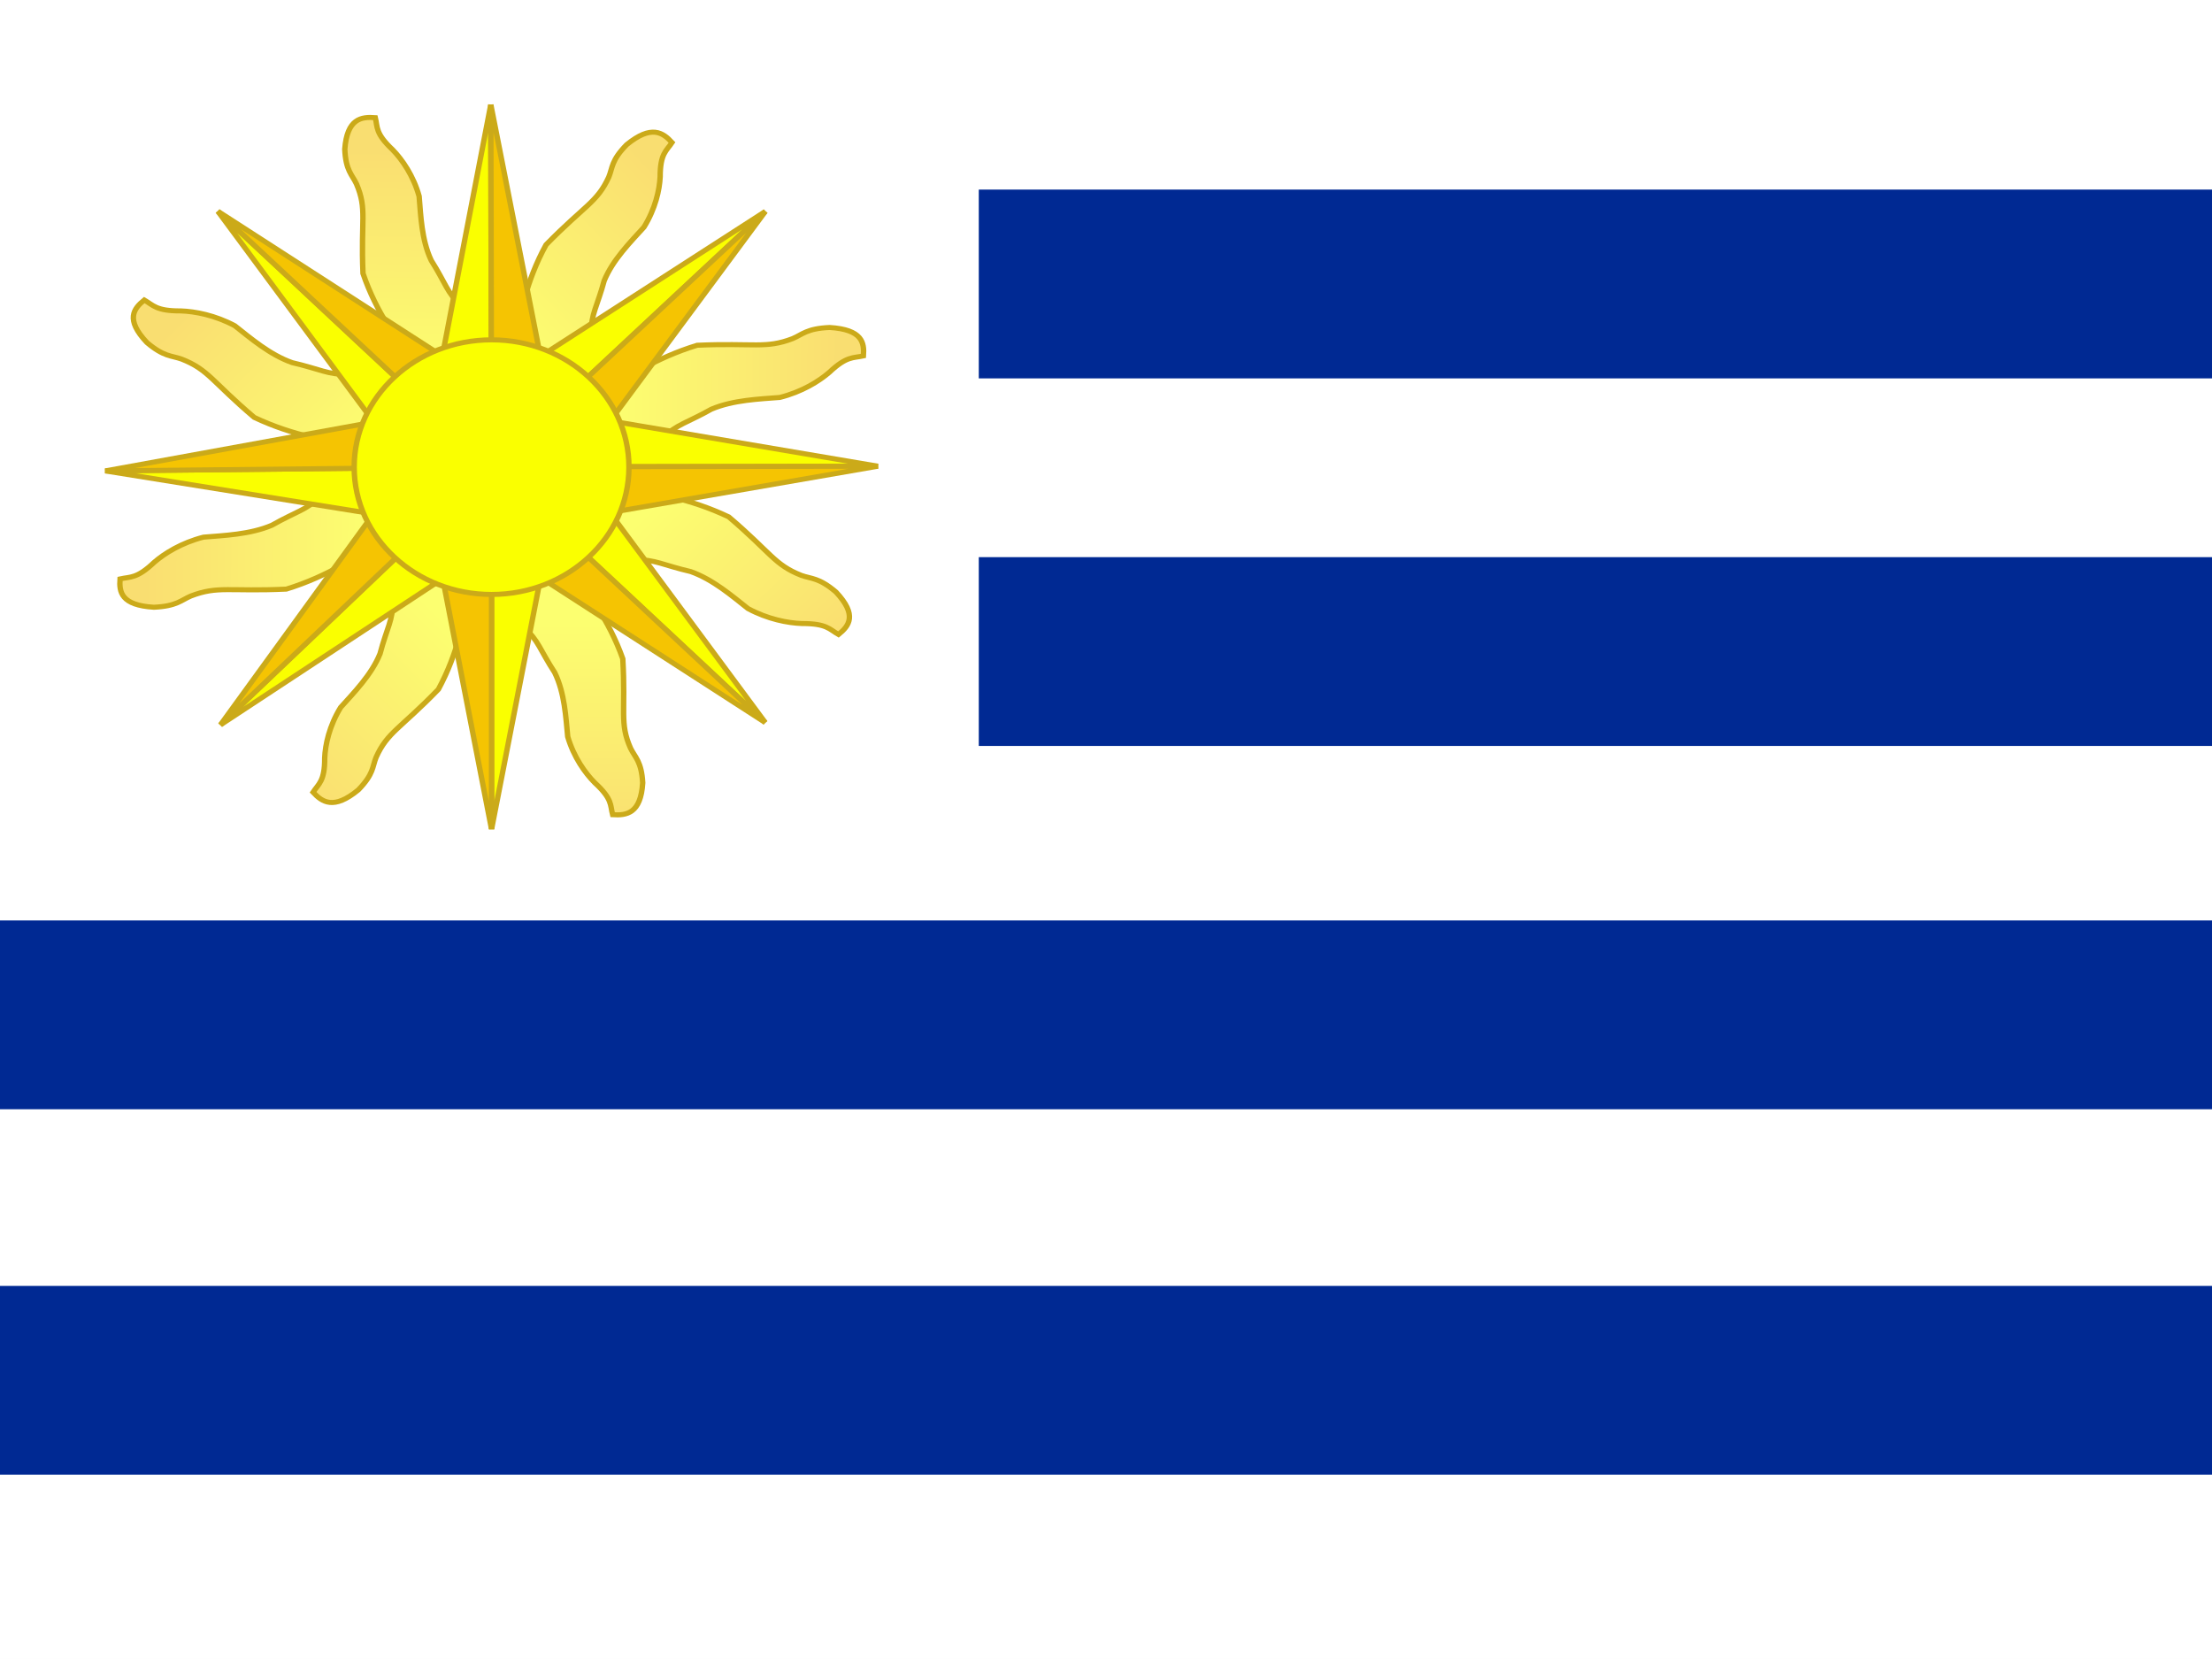
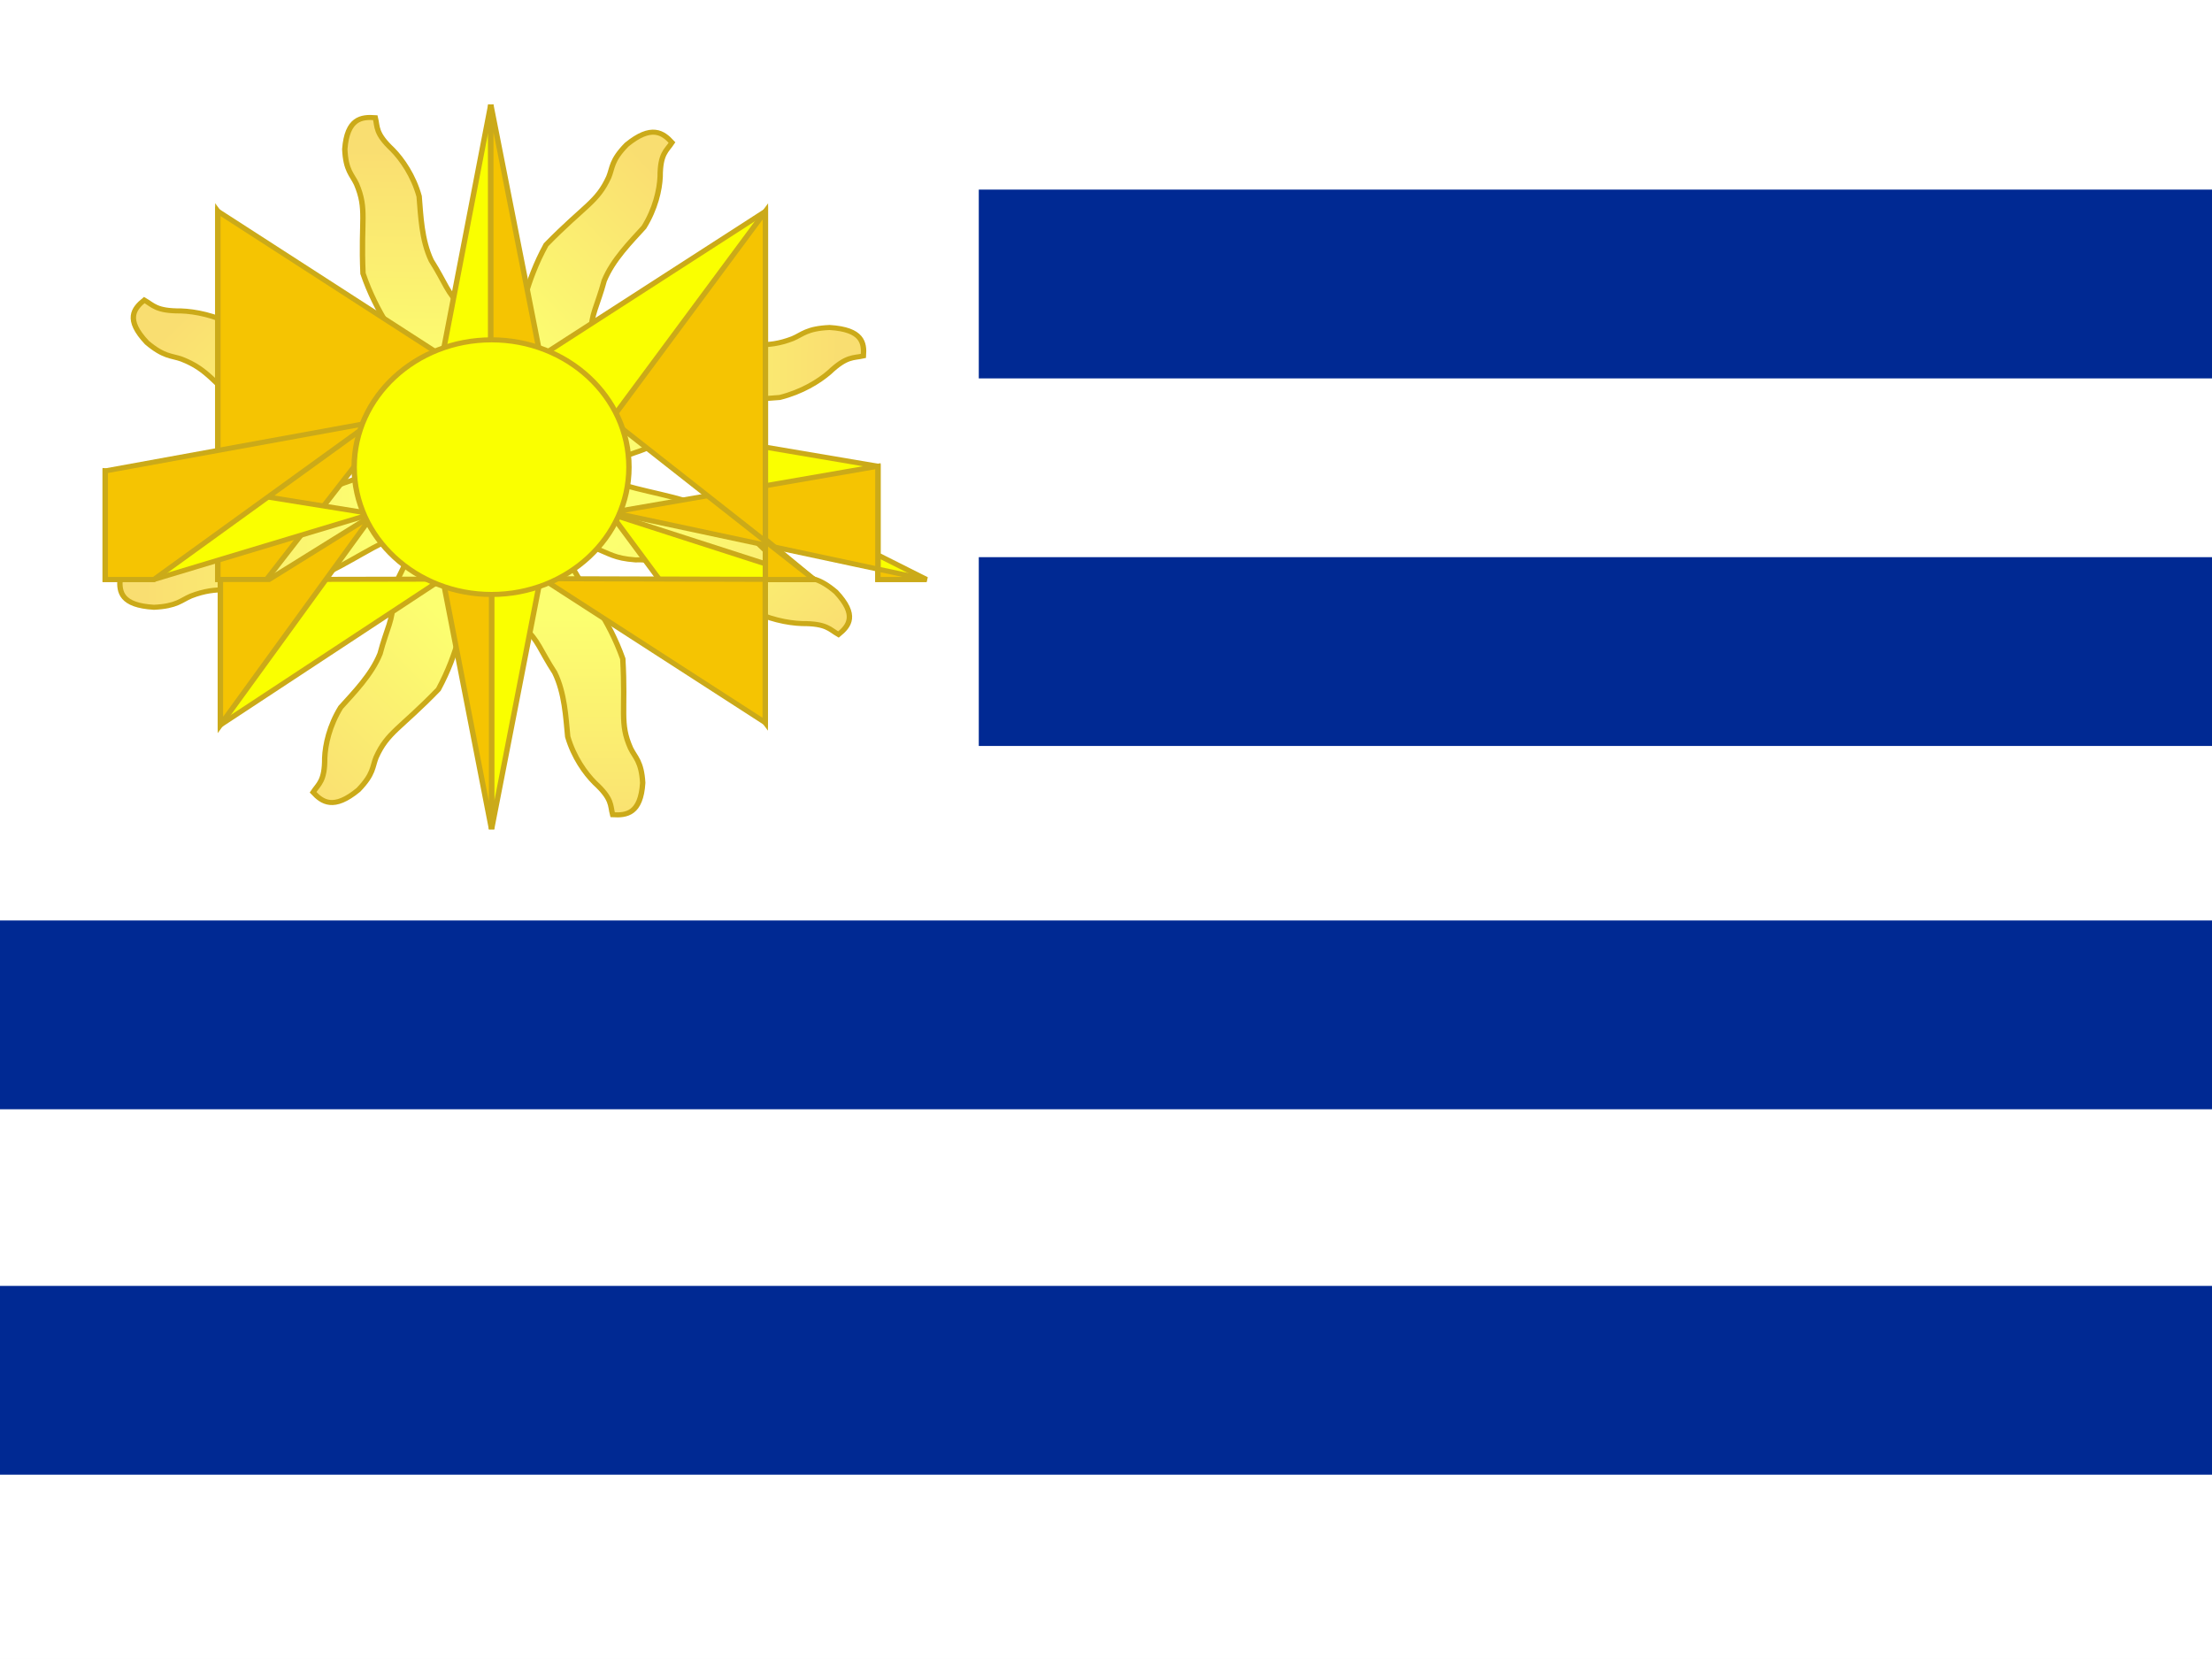
- <svg xmlns="http://www.w3.org/2000/svg" xmlns:xlink="http://www.w3.org/1999/xlink" id="svg832" height="480" width="640" version="1.0" y="0" x="0">
-   <defs id="defs834">
-     <linearGradient id="linearGradient583">
-       <stop id="stop584" stop-color="#faff00" offset="0" />
-       <stop id="stop585" stop-color="#f5c402" offset="1" />
+ <svg xmlns="http://www.w3.org/2000/svg" xmlns:xlink="http://www.w3.org/1999/xlink" viewBox="0 0 640 480">
+   <defs>
+     <clipPath id="0">
+       <path d="m0 0h640v512h-640z" />
+     </clipPath>
+     <linearGradient id="6" y2="459.27" xlink:href="#4" gradientUnits="userSpaceOnUse" x2="0" gradientTransform="matrix(.00521-.77508 1.37615.01053-371.84 498.74)" y1="360.52" />
+     <linearGradient id="7" y2="459.27" xlink:href="#4" gradientUnits="userSpaceOnUse" x2="0" gradientTransform="matrix(-.51572.54605-.96951-1.04181 390.96 726.4)" y1="360.52" />
+     <linearGradient id="8" y2="459.27" xlink:href="#4" gradientUnits="userSpaceOnUse" x2="0" gradientTransform="matrix(-.50826-.55395.98355-1.02677-212.76 802.79)" y1="360.52" />
+     <linearGradient id="9" y2="459.27" xlink:href="#4" gradientUnits="userSpaceOnUse" x2="0" gradientTransform="matrix(-.72659-.01003.0178-1.4678 101.58 898.93)" y1="360.52" />
+     <linearGradient id="5" y2="459.27" xlink:href="#4" gradientUnits="userSpaceOnUse" x2="0" gradientTransform="matrix(.51684-.54484.96736 1.04408-283.29 162.58)" y1="360.52" />
+     <linearGradient id="4">
+       <stop stop-color="#faff00" />
+       <stop stop-color="#f5c402" offset="1" />
    </linearGradient>
-     <linearGradient id="linearGradient3751" y2="459.27" xlink:href="#linearGradient583" gradientUnits="userSpaceOnUse" x2="123.79" gradientTransform="matrix(.7507 -.024221 -.045871 1.4224 26.394 -26.59)" y1="360.52" x1="123.79" />
-     <linearGradient id="linearGradient3753" y2="459.27" xlink:href="#linearGradient583" gradientUnits="userSpaceOnUse" x2="123.79" gradientTransform="matrix(.72666 .00062667 .0011868 1.4679 -.62419 -48.245)" y1="360.52" x1="123.79" />
-     <linearGradient id="linearGradient3755" y2="459.27" xlink:href="#linearGradient583" gradientUnits="userSpaceOnUse" x2="123.79" gradientTransform="matrix(.7514 .024216 .045862 1.4211 -30.188 -29.545)" y1="360.52" x1="123.79" />
-     <linearGradient id="linearGradient3757" y2="459.27" xlink:href="#linearGradient583" gradientUnits="userSpaceOnUse" x2="123.79" gradientTransform="matrix(.7751 -.00034739 -.0006579 1.3762 -23.236 .16664)" y1="360.52" x1="123.79" />
-     <linearGradient id="linearGradient3759" y2="459.27" xlink:href="#linearGradient583" gradientUnits="userSpaceOnUse" x2="123.79" gradientTransform="matrix(.75059 -.02422 -.045869 1.4226 -1.5653 1.5838)" y1="360.52" x1="123.79" />
-     <linearGradient id="linearGradient3761" y2="459.27" xlink:href="#linearGradient583" gradientUnits="userSpaceOnUse" x2="123.79" gradientTransform="matrix(.75113 .02422 .04587 1.4216 -1.8465 -1.8275)" y1="360.52" x1="123.79" />
-     <linearGradient id="linearGradient3763" y2="459.27" xlink:href="#linearGradient583" gradientUnits="userSpaceOnUse" x2="123.79" gradientTransform="matrix(.7751 -.0002084 -.00039467 1.3762 16.423 -.070651)" y1="360.52" x1="123.79" />
-     <linearGradient id="linearGradient3765" y2="459.27" xlink:href="#linearGradient583" gradientUnits="userSpaceOnUse" x2="123.79" gradientTransform="matrix(.72665 0 0 1.4679 0 -8.4634)" y1="360.52" x1="123.79" />
-     <clipPath id="clipPath3767" clipPathUnits="userSpaceOnUse">
-       <rect id="rect3769" fill-opacity="0.67" height="512" width="640" y="0" x="0" />
-     </clipPath>
+     <linearGradient id="1" y2="459.27" xlink:href="#4" gradientUnits="userSpaceOnUse" x2="0" gradientTransform="matrix(.51117.5509-.97812 1.03263 317.95 85.38)" y1="360.52" />
+     <linearGradient id="3" y2="459.27" xlink:href="#4" gradientUnits="userSpaceOnUse" x2="0" gradientTransform="matrix(.72665 0 0 1.4679 0-8.463)" y1="360.52" />
+     <linearGradient id="2" y2="459.27" xlink:href="#4" gradientUnits="userSpaceOnUse" x2="0" gradientTransform="matrix(-.00313.77509-1.37618-.00631 478.78 389.72)" y1="360.52" />
  </defs>
-   <g id="flag" clip-path="url(#clipPath3767)" transform="matrix(1 0 0 .9375 0 -.000010279)">
-     <g id="g594" fill-rule="evenodd" transform="matrix(.48345 0 0 .48345 116.34 -61.375)">
-       <rect id="rect741" height="1059" width="1587" y="126.95" x="-240.65" stroke-width="1pt" fill="#fff" />
-       <path id="path593" d="m101.66 488.82c9.641 18.113 21.855 33.027 30.418 58.686 1.846 34.313-2.07 40.849 4.635 57.059 2.696 5.929 6.544 8.378 7.285 22.123-1.146 19.675-9.645 20.899-18 20.359-1.5-6.043-0.002-9.946-10.648-20.357-5.765-6.161-12.613-16.348-16.234-29.493-1.127-12.074-1.758-27.767-7.786-40.892-8.674-14.17-9.97-21.069-18.211-28.491-8.486-9.873-8.002-13.336-12.65-24.094 11.39-18.449 22.187-20.33 41.192-14.9z" fill-opacity=".561" transform="matrix(-.70971 .70449 -.70449 -.70971 390.96 688.93)" stroke="#cbaa19" stroke-width="3.228" fill="url(#linearGradient3751)" />
-       <path id="path591" d="m101.66 488.82c9.641 18.113 21.855 33.027 30.418 58.686 1.846 34.313-2.07 40.849 4.635 57.059 2.696 5.929 6.544 8.378 7.285 22.123-1.146 19.675-9.645 20.899-18 20.359-1.5-6.043-0.002-9.946-10.648-20.357-5.765-6.161-12.613-16.348-16.234-29.493-1.127-12.074-1.758-27.767-7.786-40.892-8.674-14.17-9.97-21.069-18.211-28.491-8.486-9.873-8.002-13.336-12.65-24.094 11.39-18.449 22.187-20.33 41.192-14.9z" fill-opacity=".561" transform="matrix(-.99992 -.012937 .012937 -.99992 101.58 850.68)" stroke="#cbaa19" stroke-width="3.228" fill="url(#linearGradient3753)" />
-       <path id="path590" d="m101.66 488.82c9.641 18.113 21.855 33.027 30.418 58.686 1.846 34.313-2.07 40.849 4.635 57.059 2.696 5.929 6.544 8.378 7.285 22.123-1.146 19.675-9.645 20.899-18 20.359-1.5-6.043-0.002-9.946-10.648-20.357-5.765-6.161-12.613-16.348-16.234-29.493-1.127-12.074-1.758-27.767-7.786-40.892-8.674-14.17-9.97-21.069-18.211-28.491-8.486-9.873-8.002-13.336-12.65-24.094 11.39-18.449 22.187-20.33 41.192-14.9z" fill-opacity=".561" transform="matrix(-.69945 -.71468 .71468 -.69945 -212.76 760.55)" stroke="#cbaa19" stroke-width="3.228" fill="url(#linearGradient3755)" />
-       <path id="path589" d="m101.66 488.82c9.641 18.113 21.855 33.027 30.418 58.686 1.846 34.313-2.07 40.849 4.635 57.059 2.696 5.929 6.544 8.378 7.285 22.123-1.146 19.675-9.645 20.899-18 20.359-1.5-6.043-0.002-9.946-10.648-20.357-5.765-6.161-12.613-16.348-16.234-29.493-1.127-12.074-1.758-27.767-7.786-40.892-8.674-14.17-9.97-21.069-18.211-28.491-8.486-9.873-8.002-13.336-12.65-24.094 11.39-18.449 22.187-20.33 41.192-14.9z" fill-opacity=".561" transform="matrix(.0071712 -.99997 .99997 .0071712 -371.84 475.5)" stroke="#cbaa19" stroke-width="3.228" fill="url(#linearGradient3757)" />
-       <path id="path587" d="m101.66 488.82c9.641 18.113 21.855 33.027 30.418 58.686 1.846 34.313-2.07 40.849 4.635 57.059 2.696 5.929 6.544 8.378 7.285 22.123-1.146 19.675-9.645 20.899-18 20.359-1.5-6.043-0.002-9.946-10.648-20.357-5.765-6.161-12.613-16.348-16.234-29.493-1.127-12.074-1.758-27.767-7.786-40.892-8.674-14.17-9.97-21.069-18.211-28.491-8.486-9.873-8.002-13.336-12.65-24.094 11.39-18.449 22.187-20.33 41.192-14.9z" fill-opacity=".561" transform="matrix(.71126 -.70293 .70293 .71126 -283.29 160.35)" stroke="#cbaa19" stroke-width="3.228" fill="url(#linearGradient3759)" />
-       <path id="path595" d="m101.66 488.82c9.641 18.113 21.855 33.027 30.418 58.686 1.846 34.313-2.07 40.849 4.635 57.059 2.696 5.929 6.544 8.378 7.285 22.123-1.146 19.675-9.645 20.899-18 20.359-1.5-6.043-0.002-9.946-10.648-20.357-5.765-6.161-12.613-16.348-16.234-29.493-1.127-12.074-1.758-27.767-7.786-40.892-8.674-14.17-9.97-21.069-18.211-28.491-8.486-9.873-8.002-13.336-12.65-24.094 11.39-18.449 22.187-20.33 41.192-14.9z" fill-opacity=".561" transform="matrix(.70345 .71074 -.71074 .70345 317.95 87.982)" stroke="#cbaa19" stroke-width="3.228" fill="url(#linearGradient3761)" />
-       <path id="path594" d="m101.66 488.82c9.641 18.113 21.855 33.027 30.418 58.686 1.846 34.313-2.07 40.849 4.635 57.059 2.696 5.929 6.544 8.378 7.285 22.123-1.146 19.675-9.645 20.899-18 20.359-1.5-6.043-0.002-9.946-10.648-20.357-5.765-6.161-12.613-16.348-16.234-29.493-1.127-12.074-1.758-27.767-7.786-40.892-8.674-14.17-9.97-21.069-18.211-28.491-8.486-9.873-8.002-13.336-12.65-24.094 11.39-18.449 22.187-20.33 41.192-14.9z" fill-opacity=".561" transform="matrix(-.0043019 .99999 -.99999 -.0043019 478.78 373.3)" stroke="#cbaa19" stroke-width="3.228" fill="url(#linearGradient3763)" />
-       <rect id="rect845" height="120.52" width="1001.2" y="247.98" x="345.13" stroke-width="1pt" fill="#002993" />
-       <rect id="rect846" height="120.52" width="1001.2" y="482.62" x="345.13" stroke-width="1pt" fill="#002993" />
-       <path id="path613" d="m101.66 488.82c9.641 18.113 21.855 33.027 30.418 58.686 1.846 34.313-2.07 40.849 4.635 57.059 2.696 5.929 6.544 8.378 7.285 22.123-1.146 19.675-9.645 20.899-18 20.359-1.5-6.043-0.002-9.946-10.648-20.357-5.765-6.161-12.613-16.348-16.234-29.493-1.127-12.074-1.758-27.767-7.786-40.892-8.674-14.17-9.97-21.069-18.211-28.491-8.486-9.873-8.002-13.336-12.65-24.094 11.39-18.449 22.187-20.33 41.192-14.9z" fill-opacity=".561" stroke="#cbaa19" stroke-width="3.228" fill="url(#linearGradient3765)" />
-       <rect id="rect847" height="120.52" width="1587" y="714.54" x="-240.65" stroke-width="1pt" fill="#002993" />
-       <rect id="rect848" height="120.52" width="1587" y="947.82" x="-240.65" stroke-width="1pt" fill="#002993" />
-       <path id="path585" d="m82.66 496.87-29.119 159.36v-159.36h29.119z" stroke="#cbaa19" stroke-linecap="round" stroke-width="3.228" fill="#faff00" />
-       <path id="path588" d="m82.66 496.87-29.119 159.36v-159.36h29.119z" transform="matrix(-1 0 0 1 107.08 -.00048828)" stroke="#cbaa19" stroke-width="3.228" fill="#f5c402" />
-       <path id="path596" d="m82.66 496.87-29.119 159.36v-159.36h29.119z" transform="matrix(.70581 -.7084 .7084 .70581 -285.33 162.96)" stroke="#cbaa19" stroke-linecap="round" stroke-width="3.228" fill="#faff00" />
-       <path id="path597" d="m82.66 496.87-29.119 159.36v-159.36h29.119z" transform="matrix(-.70581 .7084 .7084 .70581 -209.75 87.104)" stroke="#cbaa19" stroke-width="3.228" fill="#f5c402" />
-       <path id="path598" d="m82.66 496.87-29.119 159.36v-159.36h29.119z" transform="matrix(-.0019282 -1 1 -.0019282 -371.37 479.37)" stroke="#cbaa19" stroke-linecap="round" stroke-width="3.228" fill="#faff00" />
-       <path id="path599" d="m82.66 496.87-29.119 159.36v-159.36h29.119z" transform="matrix(.0019282 1 1 -.0019282 -371.57 372.29)" stroke="#cbaa19" stroke-width="3.228" fill="#f5c402" />
-       <path id="path600" d="m82.66 496.87-29.119 159.36v-159.36h29.119z" transform="matrix(-.70544 -.70877 .70877 -.70544 -209.93 762.78)" stroke="#cbaa19" stroke-linecap="round" stroke-width="3.228" fill="#faff00" />
-       <path id="path601" d="m82.66 496.87-29.119 159.36v-159.36h29.119z" transform="matrix(.70544 .70877 .70877 -.70544 -285.47 686.88)" stroke="#cbaa19" stroke-width="3.228" fill="#f5c402" />
-       <path id="path602" d="m82.66 496.87-29.119 159.36v-159.36h29.119z" transform="matrix(-1 .0019556 -.0019556 -1 107.91 849.92)" stroke="#cbaa19" stroke-linecap="round" stroke-width="3.228" fill="#faff00" />
-       <path id="path603" d="m82.66 496.87-29.119 159.36v-159.36h29.119z" transform="matrix(1 -.0019556 -.0019556 -1 .83117 850.13)" stroke="#cbaa19" stroke-width="3.228" fill="#f5c402" />
-       <path id="path604" d="m82.66 496.87-29.119 159.36v-159.36h29.119z" transform="matrix(-.70577 .70844 -.70844 -.70577 392.42 687.04)" stroke="#cbaa19" stroke-linecap="round" stroke-width="3.228" fill="#faff00" />
-       <path id="path605" d="m82.66 496.87-29.119 159.36v-159.36h29.119z" transform="matrix(.70577 -.70844 -.70844 -.70577 316.85 762.9)" stroke="#cbaa19" stroke-width="3.228" fill="#f5c402" />
-       <path id="path606" d="m82.66 496.87-29.119 159.36v-159.36h29.119z" transform="matrix(.011057 .99994 -.99994 .011057 477.93 366.77)" stroke="#cbaa19" stroke-linecap="round" stroke-width="3.228" fill="#faff00" />
-       <path id="path607" d="m82.66 496.87-29.119 159.36v-159.36h29.119z" transform="matrix(-.011057 -.99994 -.99994 .011057 479.12 473.85)" stroke="#cbaa19" stroke-width="3.228" fill="#f5c402" />
-       <path id="path608" d="m82.66 496.87-29.119 159.36v-159.36h29.119z" transform="matrix(.71235 .70182 -.70182 .71235 313.68 84.677)" stroke="#cbaa19" stroke-linecap="round" stroke-width="3.228" fill="#faff00" />
-       <path id="path609" d="m82.66 496.87-29.119 159.36v-159.36h29.119z" transform="matrix(-.71235 -.70182 -.70182 .71235 389.96 159.83)" stroke="#cbaa19" stroke-width="3.228" fill="#f5c402" />
-       <ellipse id="path566" fill="#faff00" transform="translate(.9561 2.8683)" cx="52.585" rx="82.224" cy="422.29" ry="81.268" stroke="#cbaa19" stroke-width="3.228" d="m 134.81,422.294 c 0,44.883 -36.813,81.268 -82.224,81.268 -45.411,0 -82.224,-36.385 -82.224,-81.268 0,-44.883 36.813,-81.268 82.224,-81.268 45.411,0 82.224,36.385 82.224,81.268 z" />
+   <g clip-path="url(#0)" transform="scale(1 .9375)">
+     <g fill-rule="evenodd" transform="matrix(.48345 0 0 .48345 116.34-61.37)">
+       <path stroke-width="1.25" fill="#fff" d="m-240.65 126.95h1587v1059h-1587z" />
+       <g stroke="#cbaa19" fill-opacity=".561" stroke-width="3.228">
+         <path d="m-25.558 413.63c-19.603-6.06-38.778-8.04-62.932-20.221-25.483-23.05-27.309-30.449-43.487-37.23-6.09-2.309-10.547-1.336-20.756-10.569-13.05-14.771-7.878-21.627-1.568-27.13 5.322 3.232 7.01 7.06 21.898 6.946 8.432.311 20.469 2.717 32.3 9.495 9.306 7.775 20.809 18.468 34.33 23.536 16.14 3.946 21.919 7.929 32.996 7.391 12.978 1.029 15.07 3.828 25.952 8.188 4.914 21.12-1.424 30.06-18.737 39.594z" fill="url(#7)" />
+         <path d="m6.252 360.58c-9.406-18.236-21.426-33.31-29.656-59.07-1.402-34.33 2.598-40.819-3.896-57.11-2.619-5.963-6.435-8.462-6.998-22.22 1.4-19.659 9.915-20.773 18.262-20.12 1.422 6.06-.127 9.945 10.384 20.493 5.685 6.235 12.4 16.51 15.851 29.701.97 12.09 1.398 27.788 7.257 40.989 8.49 14.281 9.696 21.2 17.841 28.724 8.358 9.982 7.828 13.438 12.337 24.26-11.628 18.3-22.448 20.04-41.38 14.366z" fill="url(#9)" />
+         <path d="m65.48 345.99c6.202-19.559 8.317-38.72 20.666-62.787 23.23-25.32 30.642-27.09 37.537-43.22 2.352-6.074 1.41-10.537 10.715-20.68 14.863-12.943 21.682-7.725 27.14-1.376-3.27 5.299-7.107 6.958-7.101 21.849-.371 8.429-2.861 20.449-9.723 32.23-7.841 9.25-18.615 20.678-23.778 34.17-4.06 16.11-8.08 21.862-7.624 32.943-1.121 12.97-3.934 15.05-8.371 25.893-21.15 4.764-30.05-1.637-39.46-19.02z" fill="url(#8)" />
+         <path d="m117.69 377.35c18.18-9.511 33.18-21.618 58.902-29.996 34.33-1.6 40.833 2.363 57.09-4.226 5.948-2.653 8.425-6.484 22.17-7.126 19.666 1.287 20.829 9.795 20.229 18.15-6.05 1.457-9.946-.069-20.433 10.502-6.202 5.721-16.438 12.495-29.609 16.02-12.08 1.04-27.779 1.559-40.947 7.493-14.232 8.572-21.14 9.818-28.621 18.01-9.934 8.415-13.393 7.906-24.18 12.477-18.367-11.522-20.17-22.332-14.604-41.3z" fill="url(#6)" />
+         <path d="m132.62 436.57c19.589 6.106 38.76 8.128 62.887 20.359 25.433 23.11 27.24 30.509 43.41 37.33 6.085 2.322 10.544 1.359 20.732 10.614 13.02 14.8 7.83 21.644 1.508 27.13-5.315-3.244-6.993-7.07-21.883-6.994-8.431-.33-20.463-2.762-32.28-9.566-9.288-7.796-20.768-18.514-34.28-23.612-16.13-3.981-21.901-7.977-32.98-7.463-12.976-1.057-15.07-3.861-25.934-8.245-4.867-21.13 1.49-30.06 18.825-39.553z" fill="url(#5)" />
+         <path d="m42.04 504.1c-6.092 19.594-8.1 38.766-20.313 62.902-23.09 25.45-30.489 27.26-37.29 43.43-2.317 6.087-1.351 10.545-10.599 20.74-14.79 13.03-21.639 7.846-27.13 1.528 3.24-5.317 7.07-6.998 6.978-21.888.323-8.431 2.747-20.465 9.542-32.29 7.789-9.294 18.499-20.782 23.586-34.3 3.969-16.13 7.961-21.907 7.439-32.985 1.048-12.977 3.85-15.07 8.226-25.94 21.12-4.883 30.06 1.468 39.567 18.795z" fill="url(#1)" />
+         <path d="m-10.472 472.86c-18.15 9.563-33.12 21.713-58.816 30.17-34.32 1.698-40.84-2.246-57.08 4.389-5.941 2.67-8.406 6.508-22.15 7.19-19.67-1.231-20.857-9.735-20.281-18.09 6.05-1.474 9.946.041 20.403-10.56 6.186-5.738 16.402-12.543 29.563-16.11 12.08-1.075 27.774-1.638 40.925-7.61 14.207-8.613 21.11-9.879 28.569-18.09 9.909-8.443 13.37-7.944 24.15-12.546 18.4 11.469 20.234 22.274 14.723 41.26z" fill="url(#2)" />
+       </g>
+       <g fill="#002993" stroke-width="1.25">
+         <path d="m345.13 247.98h1001.2v120.52h-1001.2z" />
+         <path d="m345.13 482.62h1001.2v120.52h-1001.2z" />
+       </g>
+       <path d="m101.66 488.82c9.641 18.11 21.855 33.03 30.418 58.686 1.846 34.31-2.07 40.849 4.635 57.06 2.696 5.929 6.544 8.378 7.285 22.12-1.146 19.675-9.645 20.899-18 20.359-1.5-6.04-.002-9.946-10.648-20.357-5.765-6.161-12.613-16.348-16.234-29.493-1.126-12.07-1.758-27.767-7.786-40.892-8.674-14.17-9.97-21.07-18.211-28.491-8.486-9.873-8-13.336-12.65-24.09 11.39-18.449 22.19-20.33 41.19-14.9z" fill-opacity=".561" stroke="#cbaa19" stroke-width="3.228" fill="url(#3)" />
+       <g fill="#002993" stroke-width="1.25">
+         <path d="m-240.65 714.54h1587v120.52h-1587z" />
+         <path d="m-240.65 947.82h1587v120.52h-1587z" />
+       </g>
+       <g stroke="#cbaa19" stroke-width="3.228">
+         <path d="m82.66 496.87l-29.12 159.36v-159.36h29.12z" stroke-linecap="round" fill="#faff00" />
+         <path d="m24.42 496.87c0 0 29.12 159.36 29.12 159.36v-159.36h29.12z" fill="#f5c402" />
+         <path d="m124.99 455.1c0 0 92.34 133.11 92.34 133.11v-91.34h29.12z" stroke-linecap="round" fill="#faff00" />
+         <path d="m83.89 496.36c0 0 133.44 91.85 133.44 91.85v-91.34h29.12z" fill="#f5c402" />
+         <path d="m125.34 395.75c0 0 159.42 28.812 159.42 28.812v72.31h29.12z" stroke-linecap="round" fill="#faff00" />
+         <path d="m125.46 453.99c0 0 159.3-29.426 159.3-29.426v72.3h29.12z" fill="#f5c402" />
+         <path d="m83.925 353.68c0 0 133.49-91.78 133.49-91.78v234.97h29.12z" stroke-linecap="round" fill="#faff00" />
+         <path d="m125.01 394.95c0 0 92.41-133.06 92.41-133.06v234.97h29.12z" fill="#f5c402" />
+         <path d="m24.278 353.21c0 0 28.807-159.42 28.807-159.42v303.08h29.12z" stroke-linecap="round" fill="#faff00" />
+         <path d="m82.52 353.1c0 0-29.431-159.3-29.431-159.3v303.07h29.12z" fill="#f5c402" />
+         <path d="m-17.922 394.92c0 0-92.35-133.1-92.35-133.1v235.05h29.12z" stroke-linecap="round" fill="#faff00" />
+         <path d="m23.19 353.66c0 0-133.45-91.84-133.45-91.84v235.05h29.12z" fill="#f5c402" />
+         <path d="m-17.996 454.92c0 0-159.67-27.355-159.67-27.355v69.31h29.12z" stroke-linecap="round" fill="#faff00" />
+         <path d="m-18.634 396.69c0 0-159.03 30.879-159.03 30.879v69.3h29.12z" fill="#f5c402" />
+         <path d="m23.85 496.63c0 0-132.58 93.08-132.58 93.08v-92.85h29.12z" stroke-linecap="round" fill="#faff00" />
+         <path d="m-17.636 455.76c0 0-91.1 133.96-91.1 133.96v-92.85h29.12z" fill="#f5c402" />
+         <ellipse fill="#faff00" transform="translate(.956 2.868)" cx="52.585" rx="82.22" cy="422.29" ry="81.27" />
+       </g>
    </g>
  </g>
</svg>
